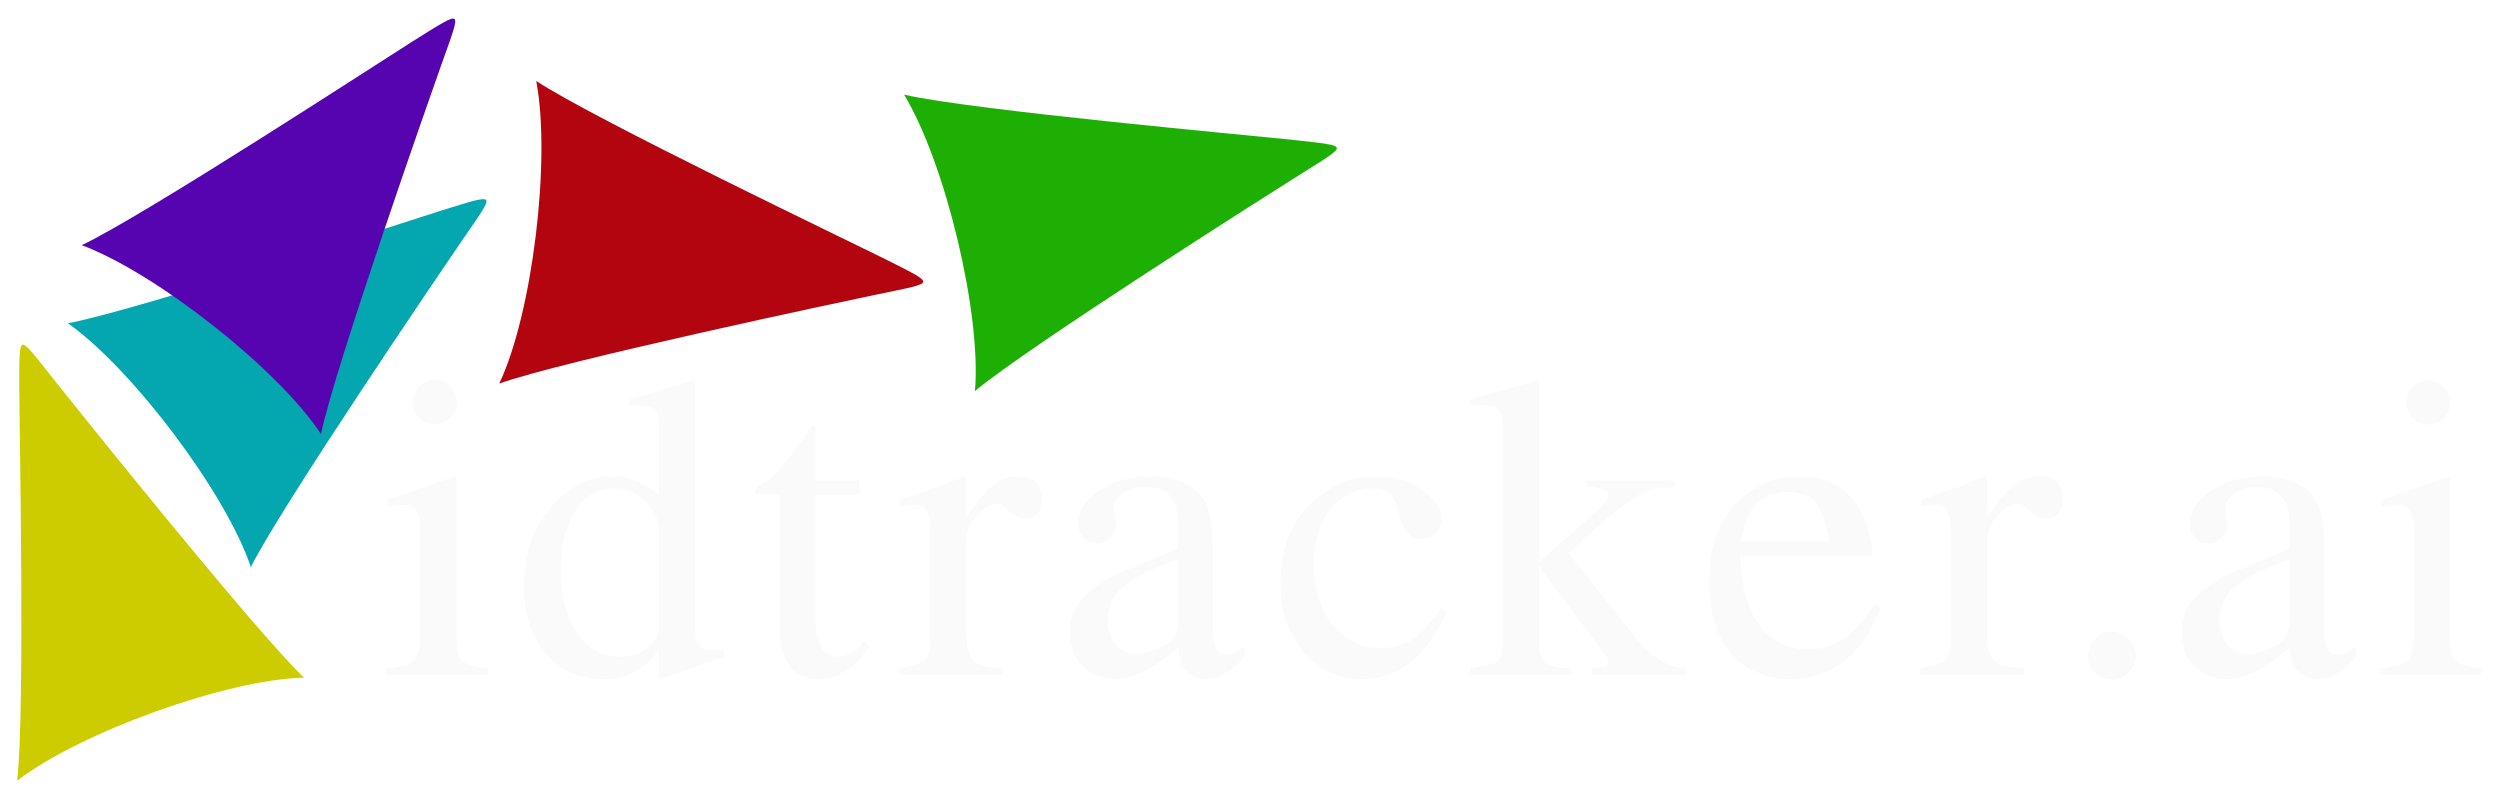
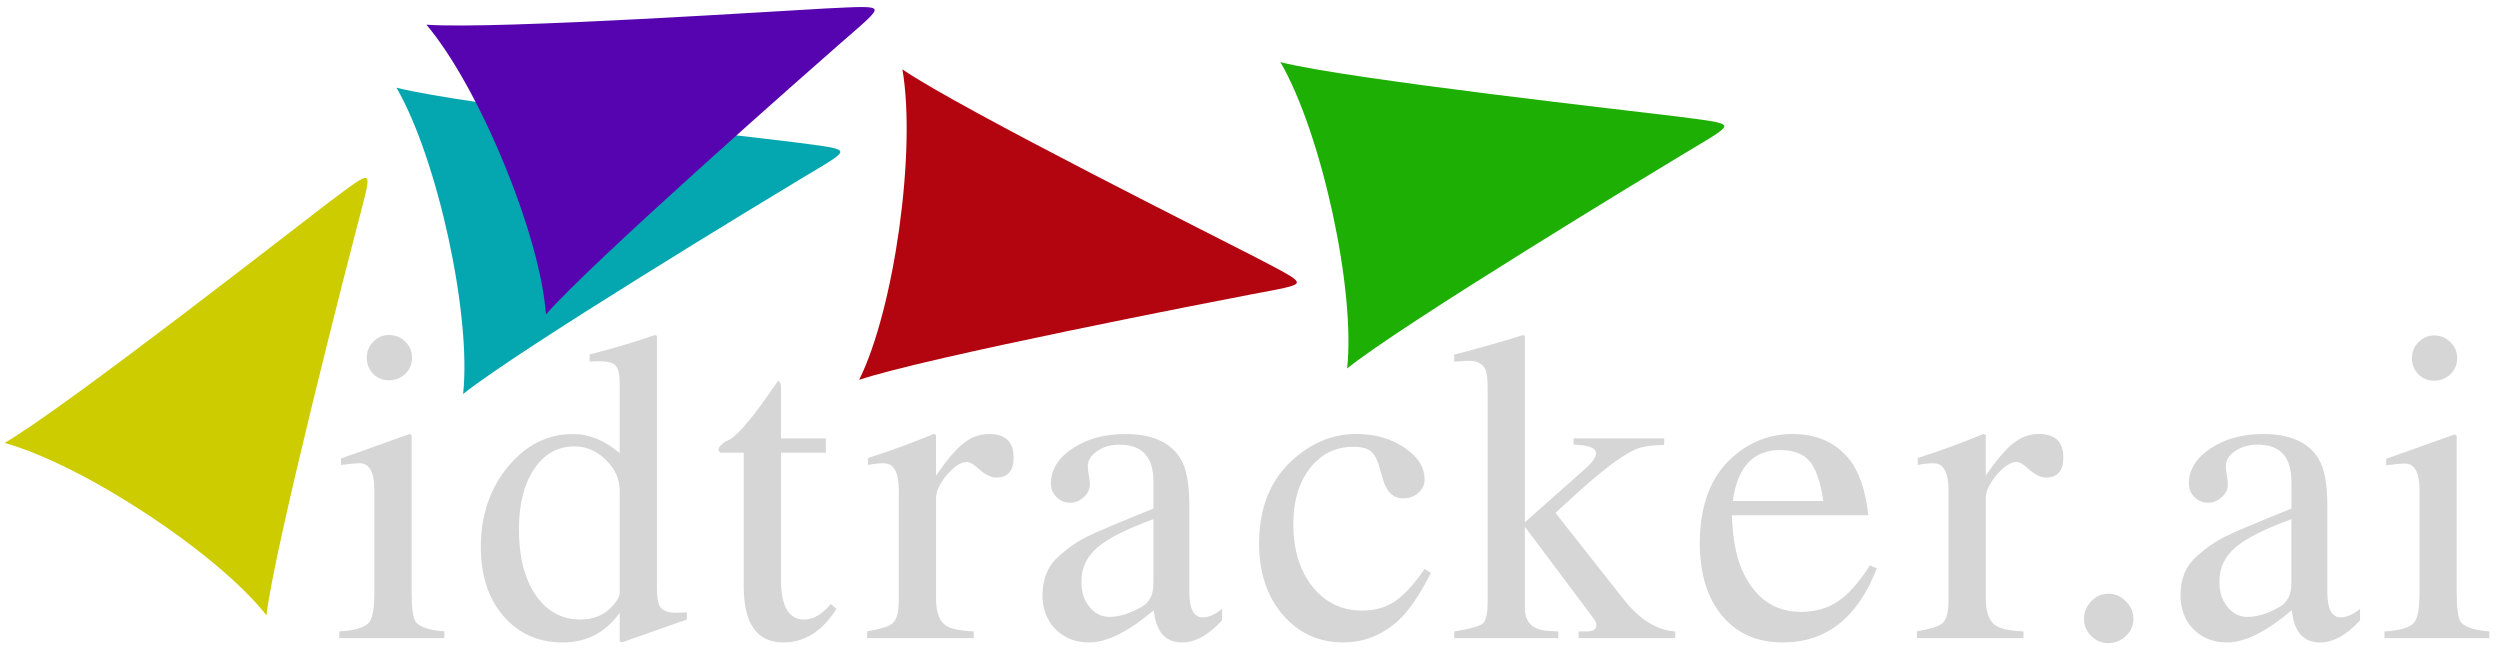
- <svg xmlns="http://www.w3.org/2000/svg" width="217mm" height="69mm" viewBox="0 0 217 69" version="1.1" id="svg5">
+ <svg xmlns="http://www.w3.org/2000/svg" viewBox="0 0 211 55" version="1.1" id="svg5">
  <defs id="defs2">
    <linearGradient id="linearGradient14233">
      <stop style="stop-color:#000000;stop-opacity:1;" offset="0" id="stop14231" />
    </linearGradient>
-     <linearGradient id="linearGradient3825">
-       <stop style="stop-color:#000000;stop-opacity:1;" offset="0" id="stop3823" />
+     <linearGradient id="linearGradient3825" gradientTransform="matrix(3.4306404e-4,0,0,3.4306404e-4,0,0)">
+       <stop style="stop-color:#013243;stop-opacity:1;" offset="0" id="stop3823" />
    </linearGradient>
  </defs>
  <g id="layer1">
-     <g aria-label="idtracker.ai" transform="matrix(1.658736,0,0,1.658736,-111.4126,-184.5691)" id="text3949" style="font-weight:bold;font-size:22.578px;line-height:0;font-family:Kalimati;-inkscape-font-specification:'Kalimati Bold';letter-spacing:1.572px;white-space:pre;inline-size:200.534;display:inline;opacity:1;mix-blend-mode:darken;fill:#fafafa;fill-opacity:1;stroke-width:3.332;paint-order:stroke markers fill">
-       <path d="m 91.078,132.317 q 0,0.485 -0.342,0.816 -0.342,0.331 -0.838,0.331 -0.474,0 -0.805,-0.331 -0.32,-0.342 -0.32,-0.816 0,-0.474 0.331,-0.816 0.342,-0.342 0.794,-0.342 0.496,0 0.838,0.342 0.342,0.331 0.342,0.816 z m 1.643,14.265 h -5.347 v -0.342 q 1.202,-0.066 1.521,-0.463 0.265,-0.331 0.265,-1.499 v -5.237 q 0,-1.356 -0.75,-1.356 -0.232,0 -0.772,0.066 l -0.176,0.022 v -0.331 l 3.495,-1.246 0.099,0.066 v 8.015 q 0,1.169 0.209,1.477 0.298,0.397 1.455,0.485 z" style="line-height:3.5;letter-spacing:0.688px;fill:#fafafa;fill-opacity:1" id="path43997" />
-       <path d="m 105.061,145.635 -3.318,1.169 -0.099,-0.066 v -1.444 q -1.091,1.51 -2.888,1.51 -1.863,0 -3.021,-1.334 -1.158,-1.345 -1.158,-3.517 0,-2.403 1.367,-4.079 1.378,-1.676 3.329,-1.676 1.224,0 2.37,0.97 v -3.528 q 0,-0.728 -0.22,-0.937 -0.22,-0.209 -0.816,-0.209 -0.32,0 -0.496,0.022 v -0.364 q 2.062,-0.54 3.318,-0.992 l 0.11,0.044 v 12.81 q 0,0.717 0.143,0.948 0.198,0.331 0.849,0.331 0.121,0 0.529,-0.022 z m -3.418,-1.356 v -5.192 q 0,-0.893 -0.706,-1.576 -0.695,-0.684 -1.599,-0.684 -1.279,0 -2.051,1.158 -0.772,1.147 -0.772,3.065 0,2.084 0.849,3.34 0.86,1.246 2.271,1.246 1.014,0 1.632,-0.672 0.375,-0.43 0.375,-0.683 z" style="letter-spacing:1.117px;fill:#fafafa;fill-opacity:1" id="path43999" />
-       <path d="m 112.671,145.094 q -1.08,1.709 -2.701,1.709 -2.017,0 -2.017,-2.866 v -6.791 h -1.191 q -0.088,-0.066 -0.088,-0.154 0,-0.187 0.375,-0.43 0.628,-0.165 2.194,-2.414 0.143,-0.22 0.452,-0.639 0.154,0 0.154,0.298 v 2.613 h 2.282 v 0.728 h -2.282 v 6.46 q 0,2.028 1.18,2.028 0.695,0 1.356,-0.794 z" style="font-weight:normal;line-height:3.5;font-family:Nakula;-inkscape-font-specification:Nakula;letter-spacing:1.473px;fill:#fafafa;fill-opacity:1;stroke-opacity:0.899" id="path44001" />
-       <path d="m 121.685,137.388 q 0,1.025 -0.882,1.025 -0.397,0 -0.904,-0.452 -0.375,-0.342 -0.584,-0.342 -0.463,0 -1.025,0.661 -0.551,0.65 -0.551,1.191 v 5.082 q 0,1.036 0.485,1.378 0.364,0.265 1.433,0.309 v 0.342 h -5.424 v -0.342 q 1.036,-0.187 1.279,-0.397 0.331,-0.265 0.331,-1.158 v -5.644 q 0,-1.356 -0.772,-1.356 -0.364,0 -0.794,0.088 v -0.353 q 1.808,-0.584 3.34,-1.224 l 0.121,0.044 v 2.073 q 0.827,-1.202 1.411,-1.654 0.584,-0.463 1.29,-0.463 1.246,0 1.246,1.191 z" style="letter-spacing:0.676px;fill:#fafafa;fill-opacity:1" id="path44003" />
-       <path d="m 132.294,145.679 q -1.036,1.124 -2.028,1.124 -1.29,0 -1.444,-1.643 -1.94,1.643 -3.296,1.643 -1.036,0 -1.709,-0.672 -0.661,-0.672 -0.661,-1.742 0,-1.235 0.816,-1.962 0.706,-0.639 1.466,-1.014 0.706,-0.353 3.362,-1.422 v -1.378 q 0,-1.874 -1.72,-1.874 -0.672,0 -1.147,0.331 -0.474,0.32 -0.474,0.772 0,0.154 0.055,0.463 0.055,0.298 0.055,0.441 0,0.375 -0.309,0.661 -0.309,0.287 -0.706,0.287 -0.397,0 -0.684,-0.287 -0.287,-0.287 -0.287,-0.684 0,-1.058 1.091,-1.786 1.102,-0.739 2.701,-0.739 2.028,0 2.8,1.246 0.452,0.728 0.452,2.37 v 4.399 q 0,1.312 0.672,1.312 0.474,0 0.992,-0.43 z m -3.495,-1.874 v -3.274 q -2.039,0.739 -2.855,1.444 -0.805,0.695 -0.805,1.698 v 0.088 q 0,0.728 0.408,1.235 0.419,0.507 1.014,0.507 0.75,0 1.654,-0.518 0.584,-0.342 0.584,-1.18 z" style="letter-spacing:1.276px;fill:#fafafa;fill-opacity:1" id="path44005" />
-       <path d="m 142.919,143.264 q -0.904,1.775 -1.72,2.48 -1.213,1.058 -2.734,1.058 -1.874,0 -3.087,-1.411 -1.202,-1.411 -1.202,-3.616 0,-2.767 1.764,-4.311 1.433,-1.268 3.186,-1.268 1.422,0 2.447,0.695 1.025,0.684 1.025,1.632 0,0.386 -0.32,0.672 -0.32,0.276 -0.761,0.276 -0.783,0 -1.058,-1.036 l -0.143,-0.496 q -0.165,-0.628 -0.452,-0.86 -0.276,-0.232 -0.882,-0.232 -1.367,0 -2.216,1.091 -0.849,1.091 -0.849,2.844 0,1.94 0.97,3.175 0.981,1.224 2.525,1.224 0.97,0 1.665,-0.463 0.706,-0.474 1.521,-1.654 z" style="line-height:3.5;letter-spacing:0.319px;fill:#fafafa;fill-opacity:1" id="path44007" />
-       <path d="m 155.353,146.583 h -4.917 v -0.342 h 0.43 q 0.474,0 0.474,-0.331 0,-0.165 -0.254,-0.474 -0.022,-0.022 -0.154,-0.209 l -0.066,-0.088 -3.164,-4.222 v 4.156 q 0,1.091 1.246,1.147 l 0.452,0.022 v 0.342 h -5.292 v -0.342 q 1.224,-0.198 1.455,-0.408 0.243,-0.22 0.243,-1.102 v -10.881 q 0,-0.728 -0.143,-0.992 -0.209,-0.386 -0.827,-0.386 -0.132,0 -0.728,0.044 v -0.364 l 0.683,-0.176 q 1.599,-0.43 2.822,-0.816 l 0.088,0.044 v 9.481 l 3.098,-2.745 q 0.518,-0.463 0.518,-0.772 0,-0.397 -1.136,-0.43 v -0.32 h 4.608 v 0.342 h -0.176 q -0.54,0 -1.047,0.132 -1.047,0.298 -3.649,2.712 l -0.661,0.606 3.462,4.388 q 1.224,1.554 2.635,1.643 z" style="line-height:3.5;letter-spacing:0.798px;fill:#fafafa;fill-opacity:1" id="path44009" />
-       <path d="m 165.61,143.033 q -1.466,3.77 -4.785,3.77 -1.951,0 -3.087,-1.356 -1.136,-1.356 -1.136,-3.693 0,-2.91 1.676,-4.388 1.323,-1.169 3.043,-1.169 1.852,0 2.888,1.29 0.739,0.904 0.97,2.844 h -6.945 q 0.055,1.874 0.606,2.977 0.959,1.94 2.91,1.94 1.091,0 1.885,-0.54 0.805,-0.54 1.621,-1.83 z m -2.723,-3.429 q -0.22,-1.466 -0.706,-2.028 -0.474,-0.562 -1.51,-0.562 -2.028,0 -2.392,2.591 z" style="font-weight:normal;line-height:3.5;font-family:Nakula;-inkscape-font-specification:Nakula;letter-spacing:1.473px;fill:#fafafa;fill-opacity:1;stroke-opacity:0.899" id="path44011" />
-       <path d="m 175.098,137.388 q 0,1.025 -0.882,1.025 -0.397,0 -0.904,-0.452 -0.375,-0.342 -0.584,-0.342 -0.463,0 -1.025,0.661 -0.551,0.65 -0.551,1.191 v 5.082 q 0,1.036 0.485,1.378 0.364,0.265 1.433,0.309 v 0.342 h -5.424 v -0.342 q 1.036,-0.187 1.279,-0.397 0.331,-0.265 0.331,-1.158 v -5.644 q 0,-1.356 -0.772,-1.356 -0.364,0 -0.794,0.088 v -0.353 q 1.808,-0.584 3.34,-1.224 l 0.121,0.044 v 2.073 q 0.827,-1.202 1.411,-1.654 0.584,-0.463 1.29,-0.463 1.246,0 1.246,1.191 z" style="font-weight:normal;line-height:3.5;font-family:Nakula;-inkscape-font-specification:Nakula;letter-spacing:-0.196px;fill:#fafafa;fill-opacity:1" id="path44013" />
-       <path d="m 178.941,145.614 q 0,0.495 -0.385,0.859 -0.385,0.363 -0.903,0.363 -0.495,0 -0.859,-0.363 -0.363,-0.374 -0.363,-0.859 0,-0.528 0.363,-0.903 0.374,-0.385 0.881,-0.385 0.506,0 0.881,0.385 0.385,0.374 0.385,0.903 z" style="letter-spacing:0px;fill:#fafafa;fill-opacity:1" id="path44015" />
-       <path d="m 190.455,145.68 q -1.035,1.123 -2.025,1.123 -1.288,0 -1.442,-1.64 -1.937,1.64 -3.291,1.64 -1.035,0 -1.706,-0.671 -0.66,-0.671 -0.66,-1.739 0,-1.233 0.815,-1.959 0.705,-0.638 1.464,-1.013 0.705,-0.352 3.357,-1.42 v -1.376 q 0,-1.871 -1.717,-1.871 -0.671,0 -1.145,0.33 -0.473,0.319 -0.473,0.771 0,0.154 0.055,0.462 0.055,0.297 0.055,0.44 0,0.374 -0.308,0.66 -0.308,0.286 -0.705,0.286 -0.396,0 -0.682,-0.286 -0.286,-0.286 -0.286,-0.682 0,-1.057 1.09,-1.783 1.101,-0.738 2.697,-0.738 2.025,0 2.796,1.244 0.451,0.727 0.451,2.367 v 4.392 q 0,1.31 0.671,1.31 0.473,0 0.991,-0.429 z m -3.489,-1.871 v -3.269 q -2.036,0.738 -2.851,1.442 -0.804,0.693 -0.804,1.695 v 0.088 q 0,0.727 0.407,1.233 0.418,0.506 1.013,0.506 0.749,0 1.651,-0.517 0.583,-0.341 0.583,-1.178 z" style="letter-spacing:0.834px;fill:#fafafa;fill-opacity:1" id="path44017" />
-       <path d="m 195.395,132.339 q 0,0.484 -0.341,0.815 -0.341,0.33 -0.837,0.33 -0.473,0 -0.804,-0.33 -0.319,-0.341 -0.319,-0.815 0,-0.473 0.33,-0.815 0.341,-0.341 0.793,-0.341 0.495,0 0.837,0.341 0.341,0.33 0.341,0.815 z m 1.64,14.244 h -5.339 v -0.341 q 1.2,-0.066 1.519,-0.462 0.264,-0.33 0.264,-1.497 v -5.229 q 0,-1.354 -0.749,-1.354 -0.231,0 -0.771,0.066 l -0.176,0.022 v -0.33 l 3.489,-1.244 0.099,0.066 v 8.003 q 0,1.167 0.209,1.475 0.297,0.396 1.453,0.484 z" style="font-size:22.544px;line-height:3.5;font-family:Nakula;-inkscape-font-specification:'Nakula Bold';letter-spacing:-0.196px;fill:#fafafa;fill-opacity:1" id="path44019" />
+     <g aria-label="idtracker.ai" transform="matrix(1.658736,0,0,1.658736,-116.2962,-189.2845)" id="text3949-0" style="font-weight:bold;font-size:22.578px;line-height:0;font-family:Kalimati;-inkscape-font-specification:'Kalimati Bold';letter-spacing:1.572px;white-space:pre;inline-size:200.534;display:inline;mix-blend-mode:darken;fill:#d6d6d6;stroke-width:3.332;paint-order:stroke markers fill">
+       <path d="m 91.078,132.317 q 0,0.485 -0.342,0.816 -0.342,0.331 -0.838,0.331 -0.474,0 -0.805,-0.331 -0.32,-0.342 -0.32,-0.816 0,-0.474 0.331,-0.816 0.342,-0.342 0.794,-0.342 0.496,0 0.838,0.342 0.342,0.331 0.342,0.816 z m 1.643,14.265 h -5.347 v -0.342 q 1.202,-0.066 1.521,-0.463 0.265,-0.331 0.265,-1.499 v -5.237 q 0,-1.356 -0.75,-1.356 -0.232,0 -0.772,0.066 l -0.176,0.022 v -0.331 l 3.495,-1.246 0.099,0.066 v 8.015 q 0,1.169 0.209,1.477 0.298,0.397 1.455,0.485 z" style="font-weight:normal;line-height:3.5;font-family:Nakula;-inkscape-font-specification:Nakula;letter-spacing:0.688px" id="path6103" />
+       <path d="m 105.061,145.635 -3.318,1.169 -0.099,-0.066 v -1.444 q -1.091,1.51 -2.888,1.51 -1.863,0 -3.021,-1.334 -1.158,-1.345 -1.158,-3.517 0,-2.403 1.367,-4.079 1.378,-1.676 3.329,-1.676 1.224,0 2.37,0.97 v -3.528 q 0,-0.728 -0.22,-0.937 -0.22,-0.209 -0.816,-0.209 -0.32,0 -0.496,0.022 v -0.364 q 2.062,-0.54 3.318,-0.992 l 0.11,0.044 v 12.81 q 0,0.717 0.143,0.948 0.198,0.331 0.849,0.331 0.121,0 0.529,-0.022 z m -3.418,-1.356 v -5.192 q 0,-0.893 -0.706,-1.576 -0.695,-0.684 -1.599,-0.684 -1.279,0 -2.051,1.158 -0.772,1.147 -0.772,3.065 0,2.084 0.849,3.34 0.86,1.246 2.271,1.246 1.014,0 1.632,-0.672 0.375,-0.43 0.375,-0.683 z" style="font-weight:normal;font-family:Nakula;-inkscape-font-specification:Nakula;letter-spacing:1.117px" id="path6105" />
+       <path d="m 112.671,145.094 q -1.08,1.709 -2.701,1.709 -2.017,0 -2.017,-2.866 v -6.791 h -1.191 q -0.088,-0.066 -0.088,-0.154 0,-0.187 0.375,-0.43 0.628,-0.165 2.194,-2.414 0.143,-0.22 0.452,-0.639 0.154,0 0.154,0.298 v 2.613 h 2.282 v 0.728 h -2.282 v 6.46 q 0,2.028 1.18,2.028 0.695,0 1.356,-0.794 z" style="font-weight:normal;line-height:3.5;font-family:Nakula;-inkscape-font-specification:Nakula;letter-spacing:1.473px;stroke-opacity:0.899" id="path6107" />
+       <path d="m 121.685,137.388 q 0,1.025 -0.882,1.025 -0.397,0 -0.904,-0.452 -0.375,-0.342 -0.584,-0.342 -0.463,0 -1.025,0.661 -0.551,0.65 -0.551,1.191 v 5.082 q 0,1.036 0.485,1.378 0.364,0.265 1.433,0.309 v 0.342 h -5.424 v -0.342 q 1.036,-0.187 1.279,-0.397 0.331,-0.265 0.331,-1.158 v -5.644 q 0,-1.356 -0.772,-1.356 -0.364,0 -0.794,0.088 v -0.353 q 1.808,-0.584 3.34,-1.224 l 0.121,0.044 v 2.073 q 0.827,-1.202 1.411,-1.654 0.584,-0.463 1.29,-0.463 1.246,0 1.246,1.191 z" style="font-weight:normal;font-family:Nakula;-inkscape-font-specification:Nakula;letter-spacing:0.676px" id="path6109" />
+       <path d="m 132.294,145.679 q -1.036,1.124 -2.028,1.124 -1.29,0 -1.444,-1.643 -1.94,1.643 -3.296,1.643 -1.036,0 -1.709,-0.672 -0.661,-0.672 -0.661,-1.742 0,-1.235 0.816,-1.962 0.706,-0.639 1.466,-1.014 0.706,-0.353 3.362,-1.422 v -1.378 q 0,-1.874 -1.72,-1.874 -0.672,0 -1.147,0.331 -0.474,0.32 -0.474,0.772 0,0.154 0.055,0.463 0.055,0.298 0.055,0.441 0,0.375 -0.309,0.661 -0.309,0.287 -0.706,0.287 -0.397,0 -0.684,-0.287 -0.287,-0.287 -0.287,-0.684 0,-1.058 1.091,-1.786 1.102,-0.739 2.701,-0.739 2.028,0 2.8,1.246 0.452,0.728 0.452,2.37 v 4.399 q 0,1.312 0.672,1.312 0.474,0 0.992,-0.43 z m -3.495,-1.874 v -3.274 q -2.039,0.739 -2.855,1.444 -0.805,0.695 -0.805,1.698 v 0.088 q 0,0.728 0.408,1.235 0.419,0.507 1.014,0.507 0.75,0 1.654,-0.518 0.584,-0.342 0.584,-1.18 z" style="font-weight:normal;font-family:Nakula;-inkscape-font-specification:Nakula;letter-spacing:1.276px" id="path6111" />
+       <path d="m 142.919,143.264 q -0.904,1.775 -1.72,2.48 -1.213,1.058 -2.734,1.058 -1.874,0 -3.087,-1.411 -1.202,-1.411 -1.202,-3.616 0,-2.767 1.764,-4.311 1.433,-1.268 3.186,-1.268 1.422,0 2.447,0.695 1.025,0.684 1.025,1.632 0,0.386 -0.32,0.672 -0.32,0.276 -0.761,0.276 -0.783,0 -1.058,-1.036 l -0.143,-0.496 q -0.165,-0.628 -0.452,-0.86 -0.276,-0.232 -0.882,-0.232 -1.367,0 -2.216,1.091 -0.849,1.091 -0.849,2.844 0,1.94 0.97,3.175 0.981,1.224 2.525,1.224 0.97,0 1.665,-0.463 0.706,-0.474 1.521,-1.654 z" style="font-weight:normal;line-height:3.5;font-family:Nakula;-inkscape-font-specification:Nakula;letter-spacing:0.319px" id="path6113" />
+       <path d="m 155.353,146.583 h -4.917 v -0.342 h 0.43 q 0.474,0 0.474,-0.331 0,-0.165 -0.254,-0.474 -0.022,-0.022 -0.154,-0.209 l -0.066,-0.088 -3.164,-4.222 v 4.156 q 0,1.091 1.246,1.147 l 0.452,0.022 v 0.342 h -5.292 v -0.342 q 1.224,-0.198 1.455,-0.408 0.243,-0.22 0.243,-1.102 v -10.881 q 0,-0.728 -0.143,-0.992 -0.209,-0.386 -0.827,-0.386 -0.132,0 -0.728,0.044 v -0.364 l 0.683,-0.176 q 1.599,-0.43 2.822,-0.816 l 0.088,0.044 v 9.481 l 3.098,-2.745 q 0.518,-0.463 0.518,-0.772 0,-0.397 -1.136,-0.43 v -0.32 h 4.608 v 0.342 h -0.176 q -0.54,0 -1.047,0.132 -1.047,0.298 -3.649,2.712 l -0.661,0.606 3.462,4.388 q 1.224,1.554 2.635,1.643 z" style="font-weight:normal;line-height:3.5;font-family:Nakula;-inkscape-font-specification:Nakula;letter-spacing:0.798px" id="path6115" />
+       <path d="m 165.61,143.033 q -1.466,3.77 -4.785,3.77 -1.951,0 -3.087,-1.356 -1.136,-1.356 -1.136,-3.693 0,-2.91 1.676,-4.388 1.323,-1.169 3.043,-1.169 1.852,0 2.888,1.29 0.739,0.904 0.97,2.844 h -6.945 q 0.055,1.874 0.606,2.977 0.959,1.94 2.91,1.94 1.091,0 1.885,-0.54 0.805,-0.54 1.621,-1.83 z m -2.723,-3.429 q -0.22,-1.466 -0.706,-2.028 -0.474,-0.562 -1.51,-0.562 -2.028,0 -2.392,2.591 z" style="font-weight:normal;line-height:3.5;font-family:Nakula;-inkscape-font-specification:Nakula;letter-spacing:1.473px;stroke-opacity:0.899" id="path6117" />
+       <path d="m 175.098,137.388 q 0,1.025 -0.882,1.025 -0.397,0 -0.904,-0.452 -0.375,-0.342 -0.584,-0.342 -0.463,0 -1.025,0.661 -0.551,0.65 -0.551,1.191 v 5.082 q 0,1.036 0.485,1.378 0.364,0.265 1.433,0.309 v 0.342 h -5.424 v -0.342 q 1.036,-0.187 1.279,-0.397 0.331,-0.265 0.331,-1.158 v -5.644 q 0,-1.356 -0.772,-1.356 -0.364,0 -0.794,0.088 v -0.353 q 1.808,-0.584 3.34,-1.224 l 0.121,0.044 v 2.073 q 0.827,-1.202 1.411,-1.654 0.584,-0.463 1.29,-0.463 1.246,0 1.246,1.191 z" style="font-weight:normal;line-height:3.5;font-family:Nakula;-inkscape-font-specification:Nakula;letter-spacing:-0.479px" id="path6119" />
+       <path d="m 178.665,145.613 q 0,0.496 -0.386,0.86 -0.386,0.364 -0.904,0.364 -0.496,0 -0.86,-0.364 -0.364,-0.375 -0.364,-0.86 0,-0.529 0.364,-0.904 0.375,-0.386 0.882,-0.386 0.507,0 0.882,0.386 0.386,0.375 0.386,0.904 z" style="font-weight:normal;font-family:Nakula;-inkscape-font-specification:Nakula;letter-spacing:0px" id="path6121" />
+       <path d="m 190.197,145.679 q -1.036,1.124 -2.028,1.124 -1.29,0 -1.444,-1.643 -1.94,1.643 -3.296,1.643 -1.036,0 -1.709,-0.672 -0.661,-0.672 -0.661,-1.742 0,-1.235 0.816,-1.962 0.706,-0.639 1.466,-1.014 0.706,-0.353 3.362,-1.422 v -1.378 q 0,-1.874 -1.72,-1.874 -0.672,0 -1.147,0.331 -0.474,0.32 -0.474,0.772 0,0.154 0.055,0.463 0.055,0.298 0.055,0.441 0,0.375 -0.309,0.661 -0.309,0.287 -0.706,0.287 -0.397,0 -0.684,-0.287 -0.287,-0.287 -0.287,-0.684 0,-1.058 1.091,-1.786 1.102,-0.739 2.701,-0.739 2.028,0 2.8,1.246 0.452,0.728 0.452,2.37 v 4.399 q 0,1.312 0.672,1.312 0.474,0 0.992,-0.43 z m -3.495,-1.874 v -3.274 q -2.039,0.739 -2.855,1.444 -0.805,0.695 -0.805,1.698 v 0.088 q 0,0.728 0.408,1.235 0.419,0.507 1.014,0.507 0.75,0 1.654,-0.518 0.584,-0.342 0.584,-1.18 z" style="font-weight:normal;font-family:Nakula;-inkscape-font-specification:Nakula;letter-spacing:0.834px" id="path6123" />
+       <path d="m 195.137,132.339 q 0,0.484 -0.341,0.815 -0.341,0.33 -0.837,0.33 -0.473,0 -0.804,-0.33 -0.319,-0.341 -0.319,-0.815 0,-0.473 0.33,-0.815 0.341,-0.341 0.793,-0.341 0.495,0 0.837,0.341 0.341,0.33 0.341,0.815 z m 1.64,14.244 h -5.339 v -0.341 q 1.2,-0.066 1.519,-0.462 0.264,-0.33 0.264,-1.497 v -5.229 q 0,-1.354 -0.749,-1.354 -0.231,0 -0.771,0.066 l -0.176,0.022 v -0.33 l 3.489,-1.244 0.099,0.066 v 8.003 q 0,1.167 0.209,1.475 0.297,0.396 1.453,0.484 z" style="font-weight:normal;font-size:22.544px;line-height:3.5;font-family:Nakula;-inkscape-font-specification:Nakula;letter-spacing:-0.196px" id="path6125" />
    </g>
-     <g id="use380" transform="rotate(-19.76327,-0.03039497,246.1016)" style="display:inline;fill:#cccc00;fill-opacity:1">
-       <path style="color:#000000;fill-opacity:1;stroke:none;stroke-width:0.285;-inkscape-stroke:none" d="m 74.927,43.329 c -0.324,0.005 -0.708,1.147 -1.635,3.742 -0.927,2.595 -8.948,26.42 -11.594,31.712 6.615,-2.117 20.108,-2.117 26.458,0 C 85.51,73.492 77.39,49.795 76.503,47.172 75.616,44.549 75.251,43.324 74.927,43.329 Z" id="path45516" />
+     <g id="use380-9" transform="rotate(33.34968,100.1484,-44.25991)" style="display:inline;fill:#cccc00;fill-opacity:1">
+       <path style="color:#000000;fill-opacity:1;stroke:none;stroke-width:0.285;-inkscape-stroke:none" d="m 74.927,43.329 c -0.324,0.005 -0.708,1.147 -1.635,3.742 -0.927,2.595 -8.948,26.42 -11.594,31.712 6.615,-2.117 20.108,-2.117 26.458,0 C 85.51,73.492 77.39,49.795 76.503,47.172 75.616,44.549 75.251,43.324 74.927,43.329 Z" id="path6342" />
    </g>
-     <g id="use4319" transform="rotate(76.55687,114.7978,54.1279)" style="display:inline;fill:#1eaf04;fill-opacity:1">
-       <path style="color:#000000;fill-opacity:1;stroke:none;stroke-width:0.285;-inkscape-stroke:none" d="m 74.927,43.329 c -0.324,0.005 -0.708,1.147 -1.635,3.742 -0.927,2.595 -8.948,26.42 -11.594,31.712 6.615,-2.117 20.108,-2.117 26.458,0 C 85.51,73.492 77.39,49.795 76.503,47.172 75.616,44.549 75.251,43.324 74.927,43.329 Z" id="path45520" />
+     <g id="use4319-3" transform="rotate(77.71792,130.519,70.7904)" style="display:inline;fill:#1eaf04;fill-opacity:1">
+       <path style="color:#000000;fill-opacity:1;stroke:none;stroke-width:0.285;-inkscape-stroke:none" d="m 74.927,43.329 c -0.324,0.005 -0.708,1.147 -1.635,3.742 -0.927,2.595 -8.948,26.42 -11.594,31.712 6.615,-2.117 20.108,-2.117 26.458,0 C 85.51,73.492 77.39,49.795 76.503,47.172 75.616,44.549 75.251,43.324 74.927,43.329 Z" id="path6346" />
    </g>
-     <g id="use11954" transform="rotate(53.1301,84.52452,-2.381913)" style="display:inline;fill:#04a6af;fill-opacity:1;stroke:#f41b1b;stroke-opacity:0.558">
-       <path style="color:#000000;fill-opacity:1;stroke:none;stroke-width:0.285;-inkscape-stroke:none" d="m 74.927,43.329 c -0.324,0.005 -0.708,1.147 -1.635,3.742 -0.927,2.595 -8.948,26.42 -11.594,31.712 6.615,-2.117 20.108,-2.117 26.458,0 C 85.51,73.492 77.39,49.795 76.503,47.172 75.616,44.549 75.251,43.324 74.927,43.329 Z" id="path45524" />
+     <g id="use11954-6" transform="rotate(77.72695,91.86961,25.5736)" style="display:inline;fill:#04a6af;fill-opacity:1;stroke:#f41b1b;stroke-opacity:0.558">
+       <path style="color:#000000;fill-opacity:1;stroke:none;stroke-width:0.285;-inkscape-stroke:none" d="m 74.927,43.329 c -0.324,0.005 -0.708,1.147 -1.635,3.742 -0.927,2.595 -8.948,26.42 -11.594,31.712 6.615,-2.117 20.108,-2.117 26.458,0 C 85.51,73.492 77.39,49.795 76.503,47.172 75.616,44.549 75.251,43.324 74.927,43.329 Z" id="path6350" />
    </g>
-     <g id="use11958" transform="rotate(96.96656,85.88187,36.19868)" style="display:inline;fill:#b2050f;fill-opacity:1">
-       <path style="color:#000000;fill-opacity:1;stroke:none;stroke-width:0.285;-inkscape-stroke:none" d="m 74.927,43.329 c -0.324,0.005 -0.708,1.147 -1.635,3.742 -0.927,2.595 -8.948,26.42 -11.594,31.712 6.615,-2.117 20.108,-2.117 26.458,0 C 85.51,73.492 77.39,49.795 76.503,47.172 75.616,44.549 75.251,43.324 74.927,43.329 Z" id="path45528" />
+     <g id="use11958-0" transform="rotate(97.93103,100.6664,48.6132)" style="display:inline;fill:#b2050f;fill-opacity:1">
+       <path style="color:#000000;fill-opacity:1;stroke:none;stroke-width:0.285;-inkscape-stroke:none" d="m 74.927,43.329 c -0.324,0.005 -0.708,1.147 -1.635,3.742 -0.927,2.595 -8.948,26.42 -11.594,31.712 6.615,-2.117 20.108,-2.117 26.458,0 C 85.51,73.492 77.39,49.795 76.503,47.172 75.616,44.549 75.251,43.324 74.927,43.329 Z" id="path6354" />
    </g>
-     <g id="use4321" transform="rotate(38.28941,117.2173,-28.61449)" style="display:inline;fill:#5604af;fill-opacity:1">
-       <path style="color:#000000;fill-opacity:1;stroke:none;stroke-width:0.285;-inkscape-stroke:none" d="m 74.927,43.329 c -0.324,0.005 -0.708,1.147 -1.635,3.742 -0.927,2.595 -8.948,26.42 -11.594,31.712 6.615,-2.117 20.108,-2.117 26.458,0 C 85.51,73.492 77.39,49.795 76.503,47.172 75.616,44.549 75.251,43.324 74.927,43.329 Z" id="path45532" />
+     <g id="use4321-6" transform="rotate(67.59013,106.1407,21.22806)" style="display:inline;fill:#5604af;fill-opacity:1">
+       <path style="color:#000000;fill-opacity:1;stroke:none;stroke-width:0.285;-inkscape-stroke:none" d="m 74.927,43.329 c -0.324,0.005 -0.708,1.147 -1.635,3.742 -0.927,2.595 -8.948,26.42 -11.594,31.712 6.615,-2.117 20.108,-2.117 26.458,0 C 85.51,73.492 77.39,49.795 76.503,47.172 75.616,44.549 75.251,43.324 74.927,43.329 Z" id="path6358" />
    </g>
  </g>
</svg>
